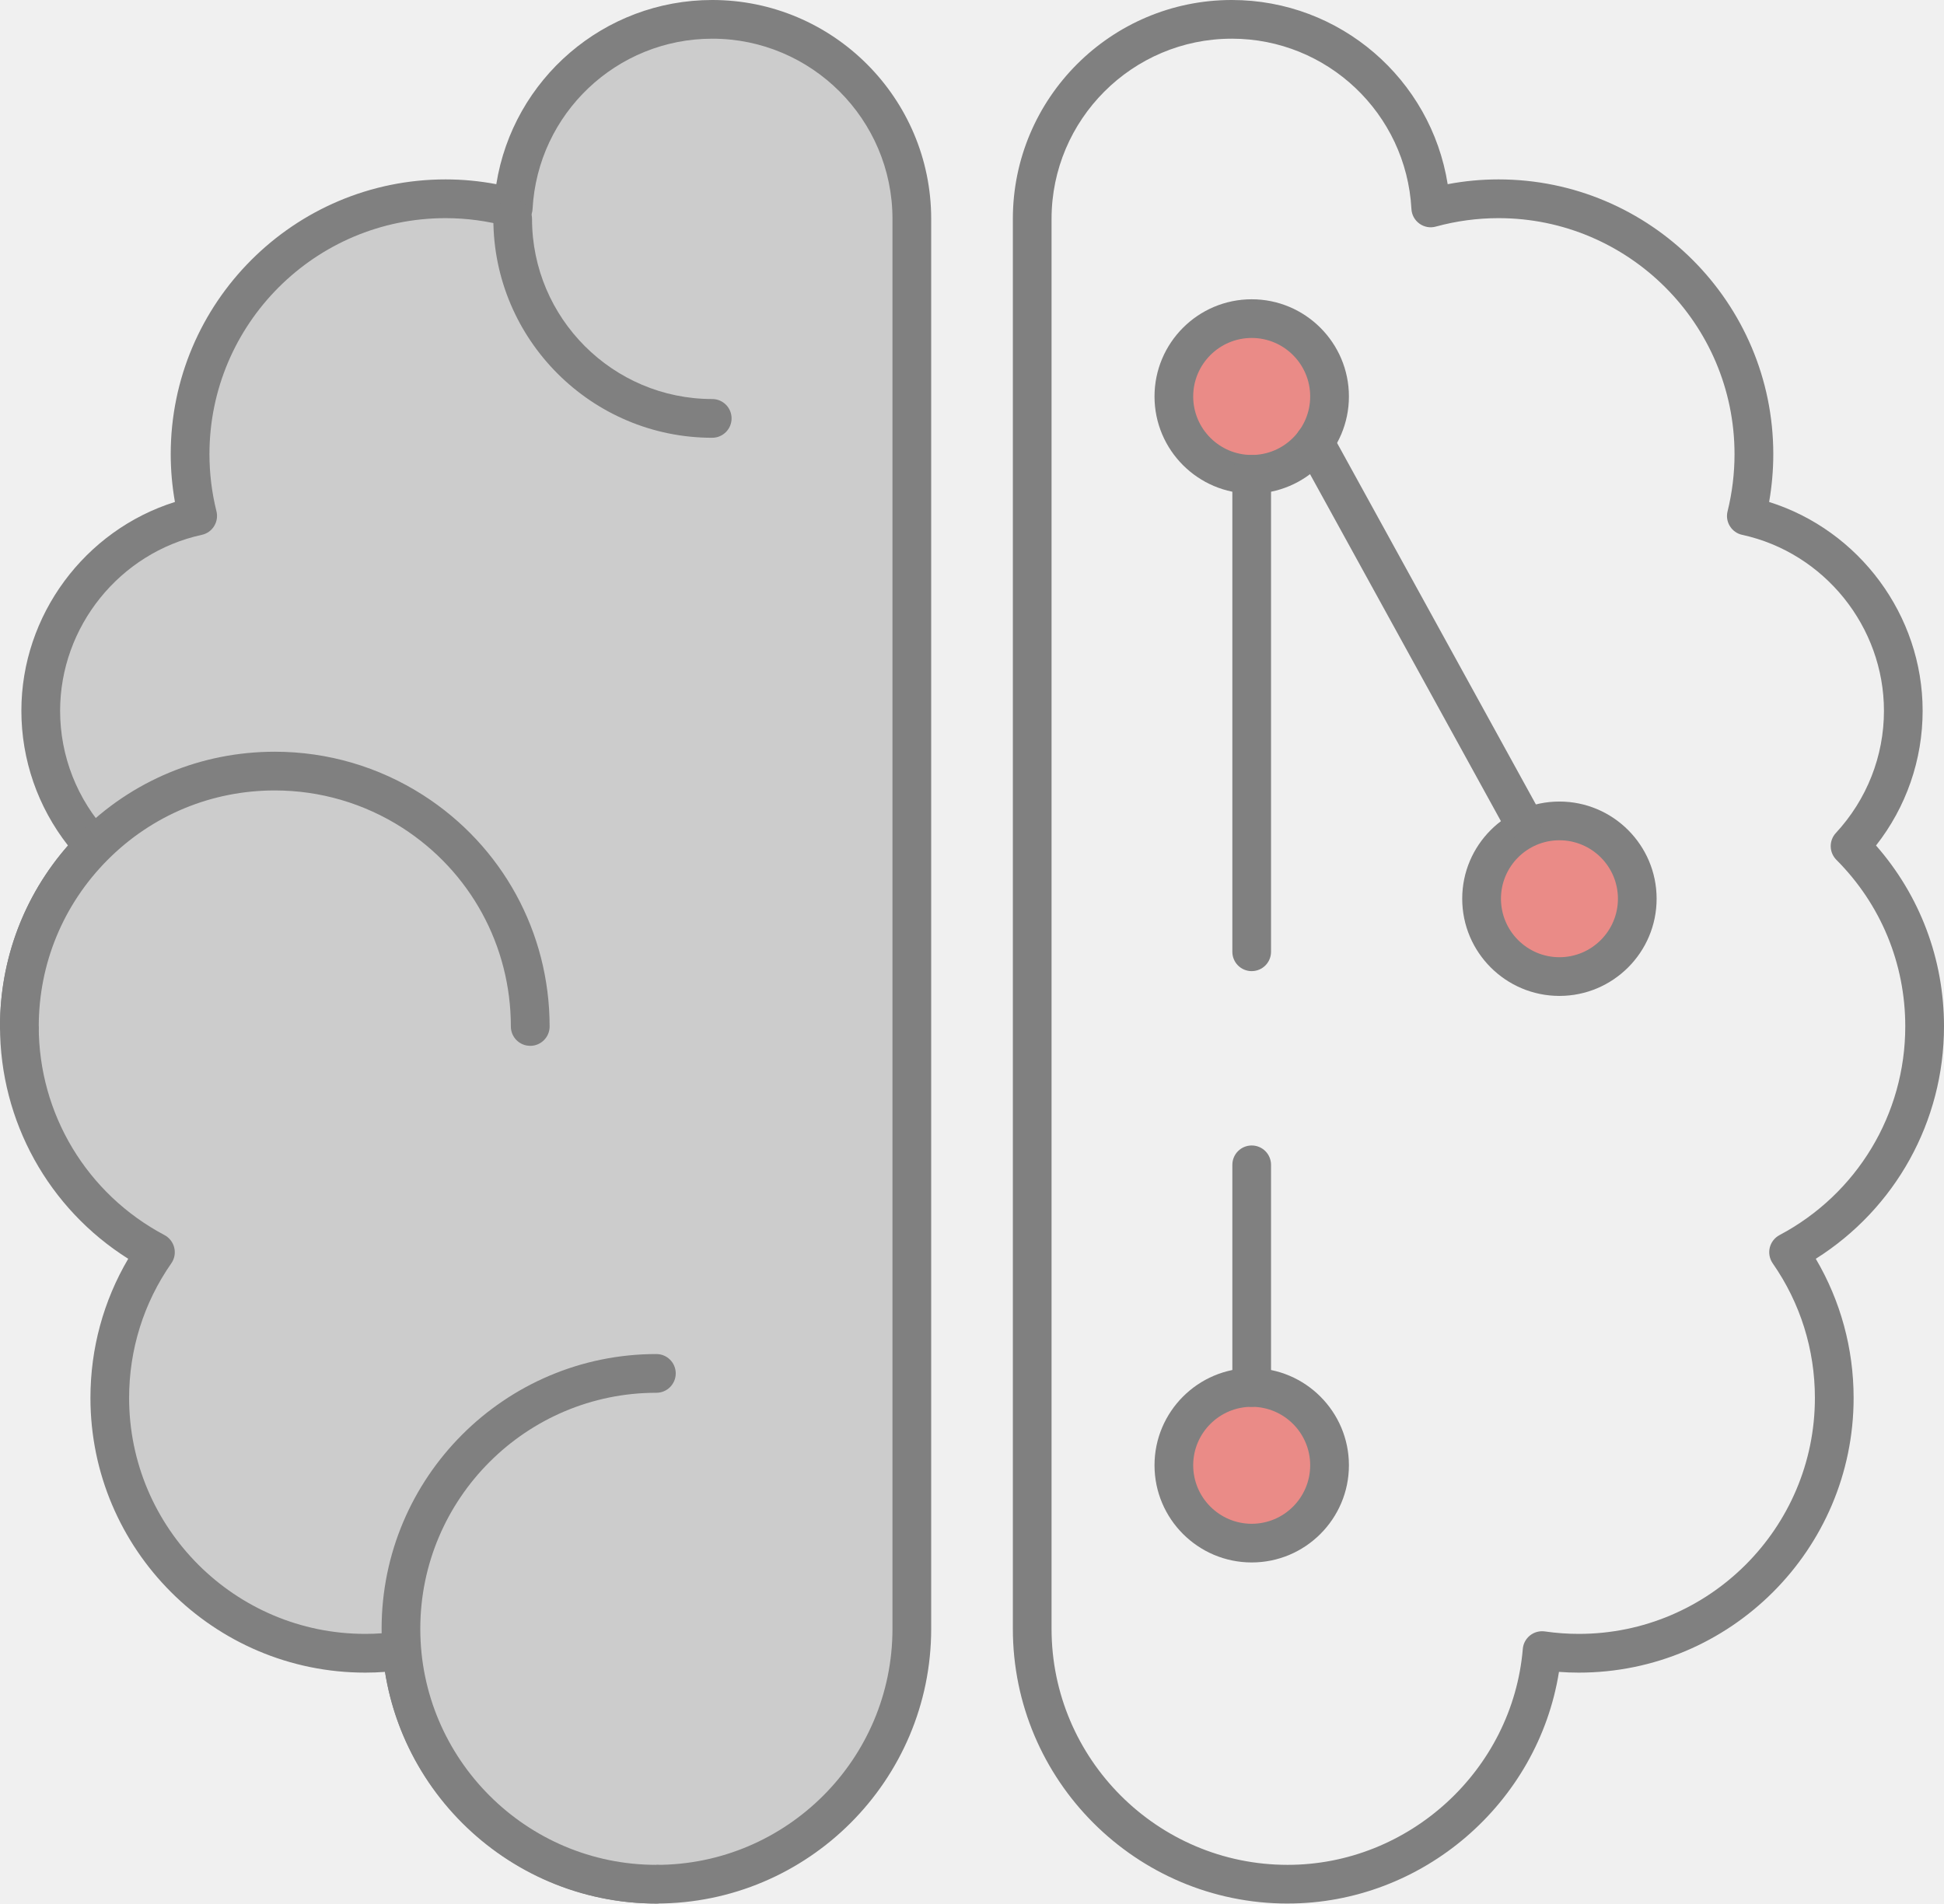
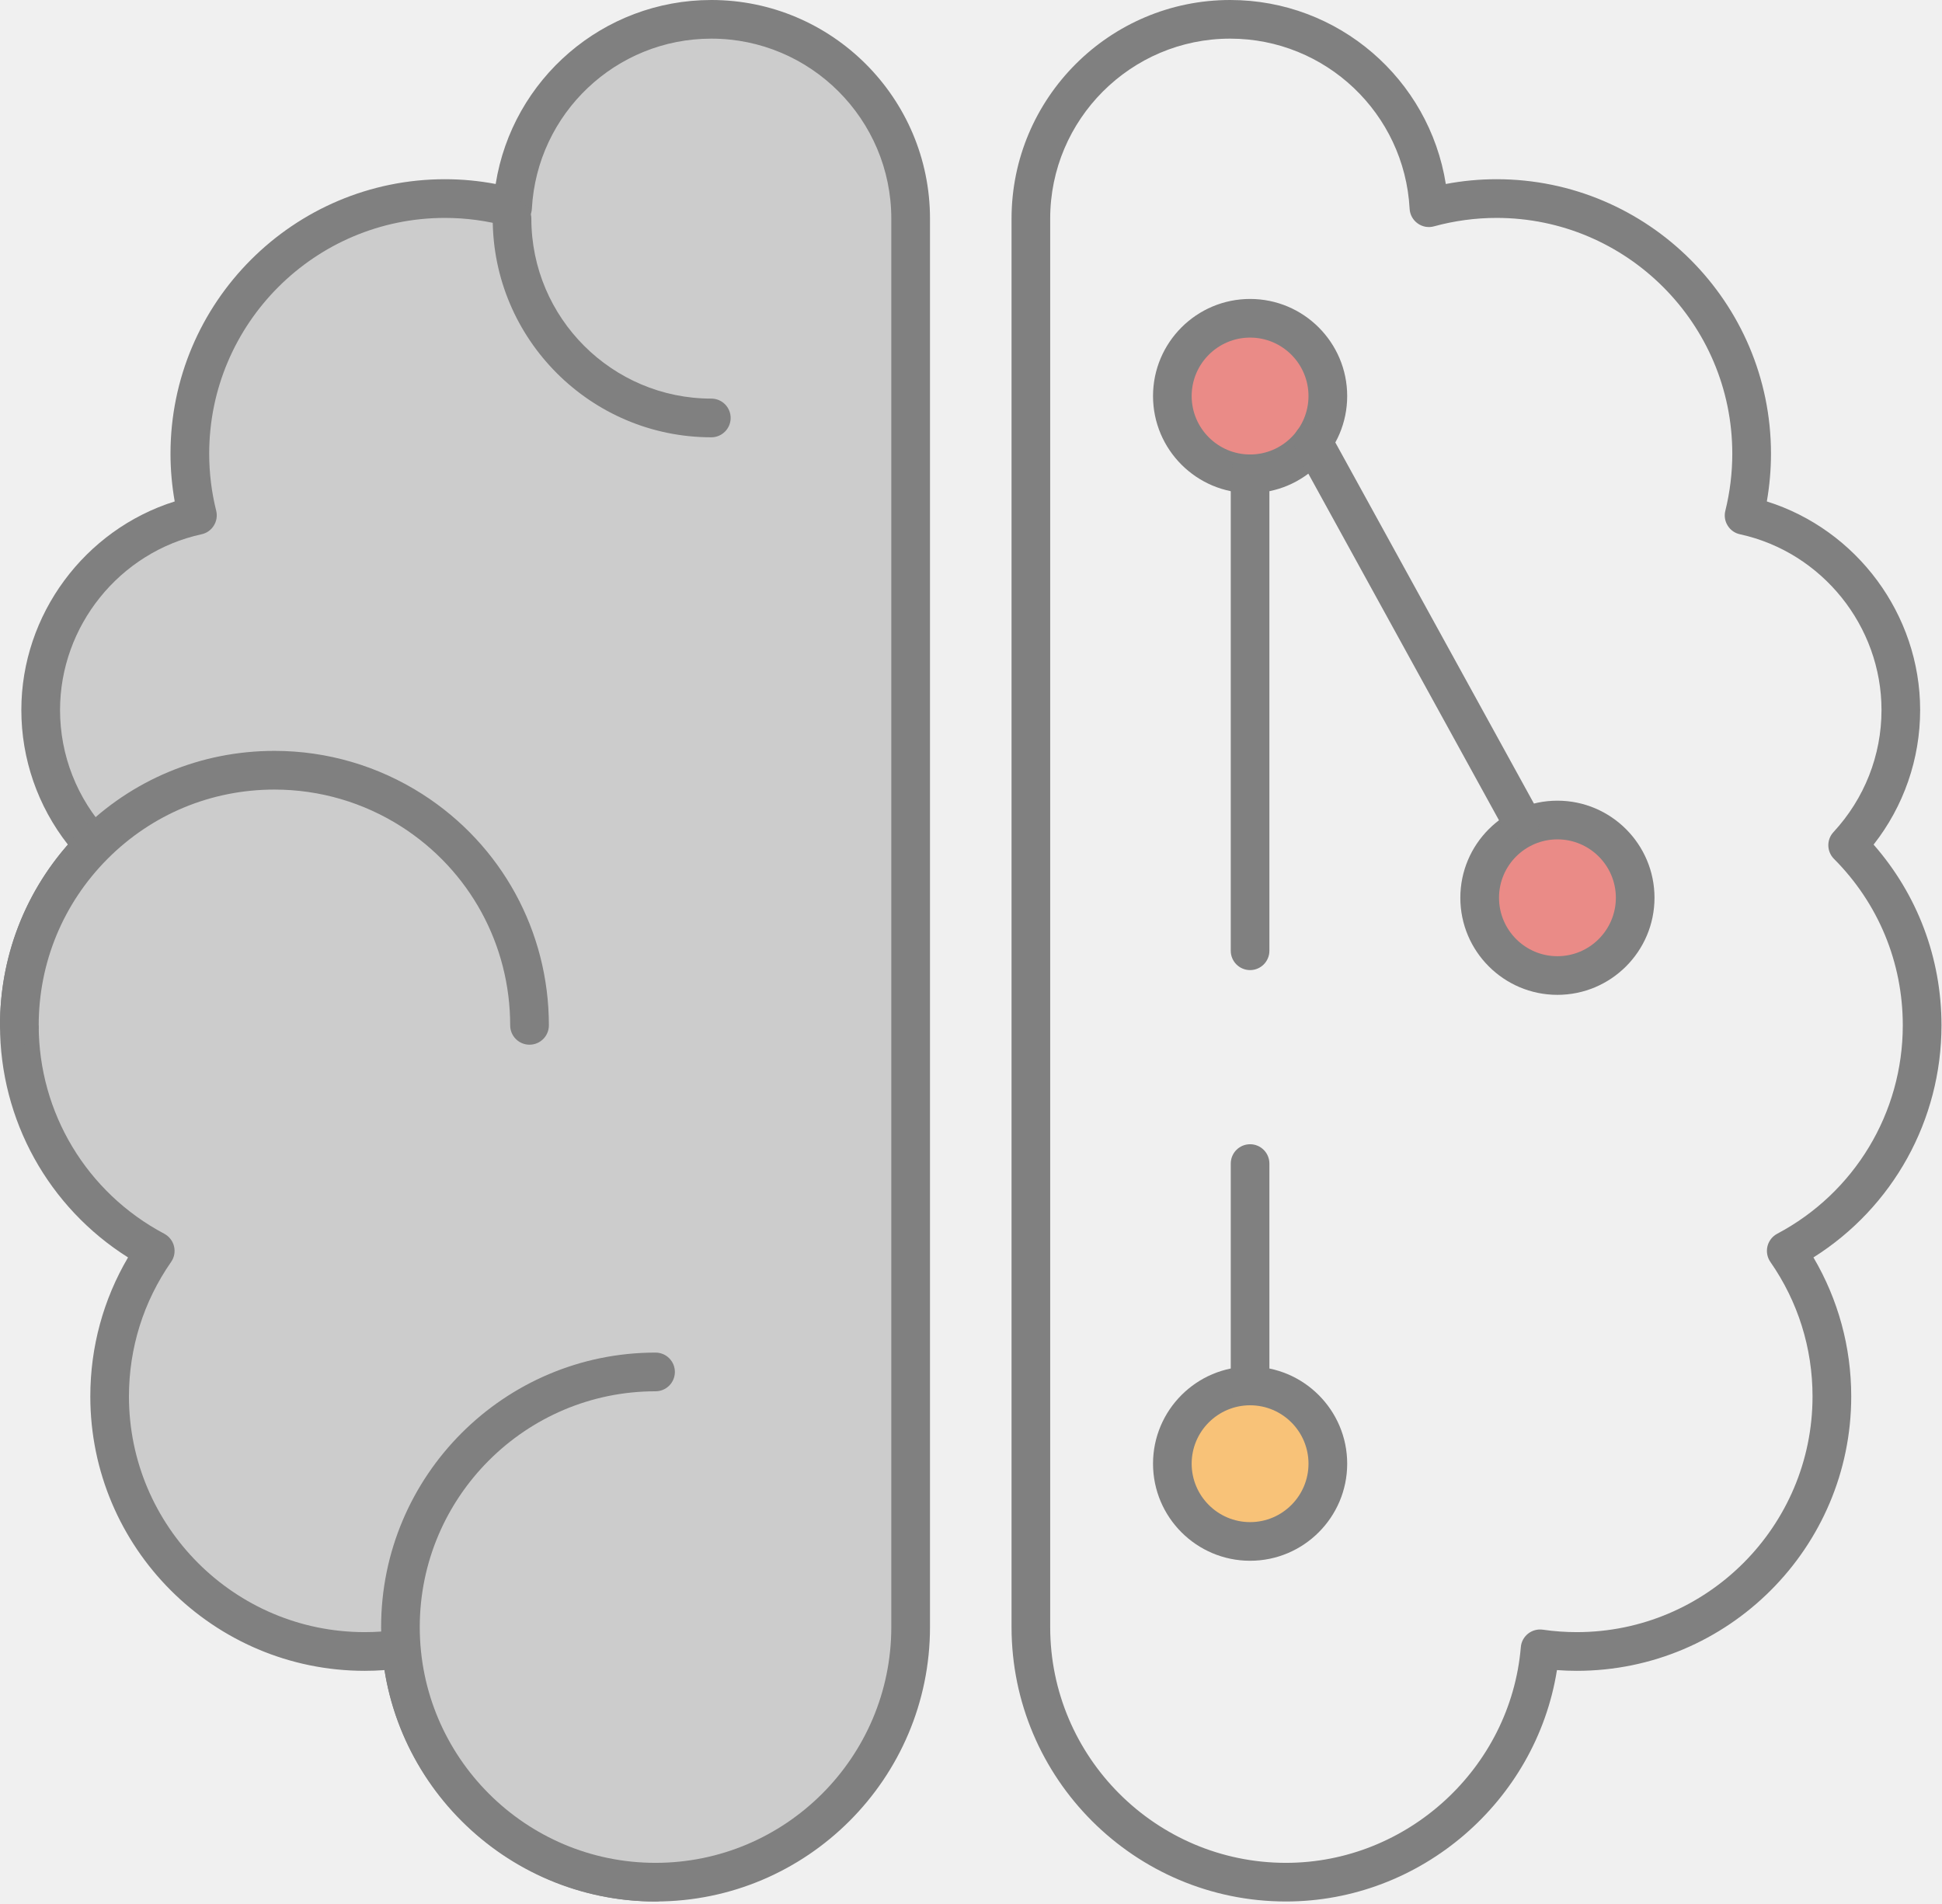
- <svg xmlns="http://www.w3.org/2000/svg" width="120.354mm" height="117.87mm" viewBox="0 0 120.354 117.87" version="1.1" id="svg681">
-   <defs id="defs678" />
-   <g id="layer1" transform="translate(-63.15368,4.461773)">
-     <path d="m 107.251,-3.266 c -6.597,0 -11.97,5.172 -12.323,11.68 -1.337,-0.367 -2.741,-0.568 -4.191,-0.568 -8.735,0 -15.815,7.08 -15.815,15.815 0,1.319 0.166,2.6 0.469,3.824 -5.553,1.21 -9.716,6.149 -9.716,12.065 0,3.239 1.256,6.177 3.295,8.382 -2.854,2.857 -4.618,6.805 -4.618,11.162 0,6.064 3.415,11.328 8.424,13.981 -1.782,2.561 -2.829,5.669 -2.829,9.024 0,8.731 7.08,15.812 15.815,15.812 0.773,0 1.531,-0.056 2.275,-0.166 0.684,8.103 7.475,14.464 15.752,14.464 8.735,0 15.815,-7.077 15.815,-15.811 V 9.092 c 0,-6.826 -5.532,-12.358 -12.354,-12.358" style="fill:#cccccc;fill-opacity:1;fill-rule:nonzero;stroke:none;stroke-width:0.035" id="path320" />
-     <path d="m 88.039,96.549 c 0.268,0 0.533,0.088 0.748,0.258 0.258,0.208 0.42,0.512 0.448,0.84 0.631,7.493 7.027,13.367 14.556,13.367 8.061,0 14.616,-6.558 14.616,-14.616 V 9.092 c 0,-6.152 -5.006,-11.158 -11.155,-11.158 -5.92,0 -10.806,4.632 -11.127,10.545 C 96.107,8.841 95.923,9.173 95.63,9.385 95.334,9.6 94.96,9.667 94.611,9.568 93.344,9.222 92.043,9.046 90.737,9.046 c -8.061,0 -14.616,6.555 -14.616,14.616 0,1.189 0.145,2.378 0.434,3.535 0.078,0.318 0.025,0.649 -0.148,0.924 -0.169,0.275 -0.445,0.469 -0.762,0.536 -5.084,1.108 -8.77,5.69 -8.77,10.894 0,2.808 1.055,5.493 2.974,7.567 0.437,0.473 0.423,1.203 -0.032,1.662 -2.748,2.759 -4.265,6.421 -4.265,10.315 0,5.429 2.985,10.379 7.786,12.922 0.303,0.162 0.522,0.445 0.603,0.776 0.081,0.335 0.018,0.688 -0.18,0.97 -1.711,2.455 -2.614,5.338 -2.614,8.336 0,8.057 6.555,14.612 14.616,14.612 0.691,0 1.401,-0.049 2.106,-0.152 0.056,-0.007 0.113,-0.011 0.169,-0.011 z m 15.752,16.859 c -8.35,0 -15.505,-6.209 -16.799,-14.344 -0.409,0.032 -0.822,0.046 -1.228,0.046 -9.38,0 -17.011,-7.631 -17.011,-17.011 0,-3.055 0.804,-6.008 2.339,-8.615 -4.925,-3.104 -7.938,-8.505 -7.938,-14.39 0,-4.163 1.489,-8.1 4.209,-11.201 -1.866,-2.381 -2.886,-5.306 -2.886,-8.343 0,-5.923 3.933,-11.18 9.507,-12.929 -0.173,-0.977 -0.261,-1.968 -0.261,-2.96 0,-9.38 7.634,-17.014 17.014,-17.014 1.051,0 2.106,0.099 3.143,0.296 1.034,-6.502 6.657,-11.405 13.37,-11.405 7.472,0 13.554,6.078 13.554,13.554 V 96.397 c 0,9.38 -7.634,17.011 -17.014,17.011" style="fill:#808080;fill-opacity:1;fill-rule:nonzero;stroke:none;stroke-width:0.035" id="path322" />
-     <path d="m 107.251,21.446 c -6.826,0 -12.358,-5.532 -12.358,-12.354" style="fill:#cccccc;fill-opacity:1;fill-rule:nonzero;stroke:none;stroke-width:0.035" id="path324" />
-     <path d="m 107.251,22.646 c -7.475,0 -13.554,-6.082 -13.554,-13.554 0,-0.663 0.536,-1.199 1.196,-1.199 0.663,0 1.199,0.536 1.199,1.199 0,6.149 5.006,11.155 11.158,11.155 0.66,0 1.196,0.536 1.196,1.199 0,0.66 -0.536,1.199 -1.196,1.199" style="fill:#808080;fill-opacity:1;fill-rule:nonzero;stroke:none;stroke-width:0.035" id="path326" />
-     <path d="m 103.79,112.209 c -8.731,0 -15.812,-7.077 -15.812,-15.811 0,-8.735 7.08,-15.815 15.812,-15.815" style="fill:#cccccc;fill-opacity:1;fill-rule:nonzero;stroke:none;stroke-width:0.035" id="path328" />
-     <path d="m 103.79,113.408 c -9.38,0 -17.011,-7.631 -17.011,-17.011 0,-9.38 7.631,-17.014 17.011,-17.014 0.663,0 1.199,0.536 1.199,1.199 0,0.663 -0.536,1.199 -1.199,1.199 -8.057,0 -14.616,6.558 -14.616,14.616 0,8.057 6.558,14.616 14.616,14.616 0.663,0 1.199,0.536 1.199,1.196 0,0.663 -0.536,1.199 -1.199,1.199" style="fill:#808080;fill-opacity:1;fill-rule:nonzero;stroke:none;stroke-width:0.035" id="path330" />
-     <path d="m 64.353,59.098 c 0,-4.353 1.76,-8.294 4.607,-11.158 2.865,-2.879 6.833,-4.657 11.208,-4.657 3.14,0 6.068,0.921 8.53,2.498 4.385,2.812 7.281,7.729 7.281,13.317" style="fill:#cccccc;fill-opacity:1;fill-rule:nonzero;stroke:none;stroke-width:0.035" id="path332" />
-     <path d="m 95.98,60.298 c -0.663,0 -1.199,-0.536 -1.199,-1.199 0,-5.006 -2.515,-9.606 -6.727,-12.308 -2.357,-1.51 -5.084,-2.307 -7.885,-2.307 -3.916,0 -7.595,1.528 -10.358,4.304 -2.745,2.762 -4.258,6.424 -4.258,10.312 0,0.663 -0.536,1.199 -1.199,1.199 -0.66,0 -1.199,-0.536 -1.199,-1.199 0,-4.526 1.76,-8.788 4.957,-12.005 3.217,-3.231 7.5,-5.009 12.058,-5.009 3.263,0 6.435,0.931 9.179,2.688 4.904,3.143 7.832,8.498 7.832,14.326 0,0.663 -0.54,1.199 -1.199,1.199" style="fill:#808080;fill-opacity:1;fill-rule:nonzero;stroke:none;stroke-width:0.035" id="path334" />
-     <path d="m 139.414,-2.066 c -6.152,0 -11.158,5.006 -11.158,11.158 V 96.397 c 0,8.057 6.558,14.616 14.616,14.616 7.528,0 13.924,-5.874 14.559,-13.367 0.025,-0.328 0.187,-0.631 0.448,-0.84 0.258,-0.205 0.589,-0.293 0.917,-0.247 0.702,0.102 1.411,0.152 2.103,0.152 8.061,0 14.616,-6.555 14.616,-14.612 0,-2.999 -0.903,-5.881 -2.614,-8.336 -0.194,-0.282 -0.261,-0.635 -0.18,-0.97 0.081,-0.332 0.3,-0.614 0.603,-0.776 4.801,-2.544 7.786,-7.493 7.786,-12.922 0,-3.895 -1.513,-7.557 -4.265,-10.315 -0.455,-0.459 -0.469,-1.189 -0.032,-1.662 1.919,-2.074 2.977,-4.759 2.977,-7.567 0,-5.203 -3.69,-9.786 -8.774,-10.894 -0.318,-0.067 -0.593,-0.261 -0.762,-0.536 -0.173,-0.275 -0.226,-0.607 -0.145,-0.924 0.286,-1.157 0.43,-2.346 0.43,-3.535 0,-8.061 -6.555,-14.616 -14.612,-14.616 -1.305,0 -2.611,0.176 -3.877,0.522 -0.349,0.099 -0.723,0.032 -1.02,-0.183 -0.293,-0.212 -0.476,-0.543 -0.494,-0.907 -0.321,-5.913 -5.207,-10.545 -11.123,-10.545 z m 3.457,115.475 c -9.38,0 -17.011,-7.631 -17.011,-17.011 V 9.092 c 0,-7.475 6.078,-13.554 13.554,-13.554 6.713,0 12.333,4.904 13.367,11.405 1.037,-0.198 2.092,-0.296 3.147,-0.296 9.38,0 17.011,7.634 17.011,17.014 0,0.991 -0.088,1.983 -0.258,2.96 5.57,1.75 9.504,7.006 9.504,12.929 0,3.037 -1.016,5.962 -2.886,8.343 2.72,3.101 4.209,7.038 4.209,11.201 0,5.884 -3.013,11.285 -7.938,14.39 1.535,2.607 2.342,5.56 2.342,8.615 0,9.38 -7.634,17.011 -17.014,17.011 -0.406,0 -0.815,-0.014 -1.228,-0.046 -1.295,8.135 -8.445,14.344 -16.799,14.344" style="fill:#808080;fill-opacity:1;fill-rule:nonzero;stroke:none;stroke-width:0.035" id="path336" />
-     <path d="m 145.467,20.088 c 0,2.663 -2.159,4.819 -4.819,4.819 -2.663,0 -4.822,-2.155 -4.822,-4.819 0,-2.663 2.159,-4.819 4.822,-4.819 2.66,0 4.819,2.155 4.819,4.819" style="fill:#e5261f;fill-opacity:0.5;fill-rule:nonzero;stroke:#ff00ff;stroke-width:0.035" id="path338" />
-     <path d="m 140.648,16.465 c -1.997,0 -3.623,1.626 -3.623,3.623 0,1.997 1.626,3.623 3.623,3.623 1.997,0 3.62,-1.626 3.62,-3.623 0,-1.997 -1.623,-3.623 -3.62,-3.623 z m 0,9.641 c -3.32,0 -6.018,-2.699 -6.018,-6.018 0,-3.32 2.699,-6.018 6.018,-6.018 3.316,0 6.018,2.699 6.018,6.018 0,3.32 -2.702,6.018 -6.018,6.018" style="fill:#808080;fill-opacity:1;fill-rule:nonzero;stroke:none;stroke-width:0.035" id="path340" />
-     <path d="m 145.467,86.269 c 0,2.663 -2.159,4.822 -4.819,4.822 -2.663,0 -4.822,-2.159 -4.822,-4.822 0,-2.66 2.159,-4.819 4.822,-4.819 2.66,0 4.819,2.159 4.819,4.819" style="fill:#e5261f;fill-opacity:0.5;fill-rule:nonzero;stroke:#ff00ff;stroke-width:0.035" id="path342" />
-     <path d="m 140.648,82.65 c -1.997,0 -3.623,1.623 -3.623,3.62 0,1.997 1.626,3.623 3.623,3.623 1.997,0 3.62,-1.626 3.62,-3.623 0,-1.997 -1.623,-3.62 -3.62,-3.62 z m 0,9.638 c -3.32,0 -6.018,-2.699 -6.018,-6.018 0,-3.316 2.699,-6.018 6.018,-6.018 3.316,0 6.018,2.702 6.018,6.018 0,3.32 -2.702,6.018 -6.018,6.018" style="fill:#808080;fill-opacity:1;fill-rule:nonzero;stroke:none;stroke-width:0.035" id="path344" />
-     <path d="m 164.517,51.189 c 0,2.663 -2.155,4.822 -4.819,4.822 -2.66,0 -4.819,-2.159 -4.819,-4.822 0,-2.66 2.159,-4.819 4.819,-4.819 2.663,0 4.819,2.159 4.819,4.819" style="fill:#e5261f;fill-opacity:0.5;fill-rule:nonzero;stroke:#ff00ff;stroke-width:0.035" id="path346" />
-     <path d="m 159.698,47.569 c -1.997,0 -3.619,1.623 -3.619,3.619 0,1.997 1.623,3.623 3.619,3.623 1.997,0 3.623,-1.626 3.623,-3.623 0,-1.997 -1.626,-3.619 -3.623,-3.619 z m 0,9.638 c -3.32,0 -6.018,-2.699 -6.018,-6.018 0,-3.316 2.699,-6.018 6.018,-6.018 3.32,0 6.018,2.702 6.018,6.018 0,3.32 -2.699,6.018 -6.018,6.018" style="fill:#808080;fill-opacity:1;fill-rule:nonzero;stroke:none;stroke-width:0.035" id="path348" />
-     <path d="m 140.648,82.65 c -0.663,0 -1.199,-0.536 -1.199,-1.199 V 67.667 c 0,-0.663 0.536,-1.199 1.199,-1.199 0.66,0 1.196,0.536 1.196,1.199 v 13.783 c 0,0.663 -0.536,1.199 -1.196,1.199" style="fill:#808080;fill-opacity:1;fill-rule:nonzero;stroke:none;stroke-width:0.035" id="path350" />
-     <path d="m 140.648,55.673 c -0.663,0 -1.199,-0.536 -1.199,-1.199 V 24.907 c 0,-0.66 0.536,-1.196 1.199,-1.196 0.66,0 1.196,0.536 1.196,1.196 v 29.566 c 0,0.663 -0.536,1.199 -1.196,1.199" style="fill:#808080;fill-opacity:1;fill-rule:nonzero;stroke:none;stroke-width:0.035" id="path352" />
-     <path d="m 157.437,47.569 c -0.423,0 -0.833,-0.226 -1.051,-0.621 l -12.898,-23.449 c -0.318,-0.579 -0.106,-1.309 0.473,-1.626 0.582,-0.321 1.309,-0.109 1.63,0.473 l 12.894,23.446 c 0.321,0.582 0.109,1.309 -0.473,1.63 -0.183,0.099 -0.381,0.148 -0.575,0.148" style="fill:#808080;fill-opacity:1;fill-rule:nonzero;stroke:none;stroke-width:0.035" id="path354" />
+ <svg xmlns="http://www.w3.org/2000/svg" width="455" height="446" viewBox="0 0 455 446" fill="none">
+   <g clip-path="url(#clip0_1_2)">
+     <path d="M166.667 4.52C141.733 4.52 121.427 24.067 120.093 48.667C115.04 47.28 109.733 46.52 104.253 46.52C71.24 46.52 44.48 73.28 44.48 106.293C44.48 111.28 45.107 116.12 46.253 120.747C25.267 125.32 9.533 143.987 9.533 166.347C9.533 178.587 14.28 189.693 21.987 198.027C11.2 208.827 4.533 223.747 4.533 240.213C4.533 263.133 17.44 283.027 36.373 293.053C29.64 302.733 25.68 314.48 25.68 327.16C25.68 360.16 52.44 386.92 85.453 386.92C88.373 386.92 91.24 386.707 94.053 386.293C96.64 416.92 122.307 440.96 153.587 440.96C186.6 440.96 213.36 414.213 213.36 381.2V51.227C213.36 25.427 192.453 4.52 166.667 4.52Z" fill="#CCCCCC" />
+     <path d="M94.053 381.773C95.067 381.773 96.067 382.107 96.88 382.747C97.853 383.533 98.467 384.68 98.573 385.92C100.96 414.24 125.133 436.44 153.587 436.44C184.053 436.44 208.827 411.653 208.827 381.2V51.227C208.827 27.973 189.907 9.053 166.667 9.053C144.293 9.053 125.827 26.56 124.613 48.907C124.547 50.28 123.853 51.533 122.747 52.333C121.627 53.147 120.213 53.4 118.893 53.027C114.107 51.72 109.187 51.053 104.253 51.053C73.787 51.053 49.013 75.827 49.013 106.293C49.013 110.787 49.56 115.28 50.653 119.653C50.947 120.853 50.747 122.107 50.093 123.147C49.453 124.187 48.413 124.92 47.213 125.173C28 129.36 14.067 146.68 14.067 166.347C14.067 176.96 18.053 187.107 25.307 194.947C26.96 196.733 26.907 199.493 25.187 201.227C14.8 211.653 9.067 225.493 9.067 240.213C9.067 260.733 20.347 279.44 38.493 289.053C39.64 289.667 40.467 290.733 40.773 291.987C41.08 293.253 40.84 294.587 40.093 295.653C33.627 304.933 30.213 315.827 30.213 327.16C30.213 357.613 54.987 382.387 85.453 382.387C88.067 382.387 90.747 382.2 93.413 381.813C93.627 381.787 93.84 381.773 94.053 381.773ZM153.587 445.493C122.027 445.493 94.987 422.027 90.093 391.28C88.547 391.4 86.987 391.453 85.453 391.453C50 391.453 21.16 362.613 21.16 327.16C21.16 315.613 24.2 304.453 30 294.6C11.387 282.867 0 262.453 0 240.213C0 224.48 5.627 209.6 15.907 197.88C8.853 188.88 5 177.827 5 166.347C5 143.96 19.867 124.093 40.933 117.48C40.28 113.787 39.947 110.04 39.947 106.293C39.947 70.84 68.8 41.987 104.253 41.987C108.227 41.987 112.213 42.36 116.133 43.107C120.04 18.533 141.293 0 166.667 0C194.907 0 217.893 22.973 217.893 51.227V381.2C217.893 416.653 189.04 445.493 153.587 445.493Z" fill="#808080" />
+     <path d="M166.667 97.92C140.867 97.92 119.96 77.013 119.96 51.227Z" fill="#CCCCCC" />
+     <path d="M166.667 102.453C138.413 102.453 115.44 79.467 115.44 51.227C115.44 48.72 117.467 46.693 119.96 46.693C122.467 46.693 124.493 48.72 124.493 51.227C124.493 74.467 143.413 93.387 166.667 93.387C169.16 93.387 171.187 95.413 171.187 97.92C171.187 100.413 169.16 102.453 166.667 102.453Z" fill="#808080" />
+     <path d="M153.587 440.96C120.587 440.96 93.827 414.213 93.827 381.2C93.827 348.187 120.587 321.427 153.587 321.427" fill="#CCCCCC" />
+     <path d="M153.587 445.493C118.133 445.493 89.293 416.653 89.293 381.2C89.293 345.747 118.133 316.893 153.587 316.893C156.093 316.893 158.12 318.92 158.12 321.427C158.12 323.933 156.093 325.96 153.587 325.96C123.133 325.96 98.347 350.747 98.347 381.2C98.347 411.653 123.133 436.44 153.587 436.44C156.093 436.44 158.12 438.467 158.12 440.96C158.12 443.467 156.093 445.493 153.587 445.493Z" fill="#808080" />
+     <path d="M4.533 240.227C4.533 223.773 11.187 208.88 21.947 198.053C32.773 187.173 47.773 180.453 64.307 180.453C76.173 180.453 87.24 183.933 96.547 189.893C113.12 200.52 124.067 219.107 124.067 240.227" fill="#CCCCCC" />
+     <path d="M124.067 244.76C121.56 244.76 119.533 242.733 119.533 240.227C119.533 221.307 110.027 203.92 94.107 193.707C85.2 188 74.893 184.987 64.307 184.987C49.507 184.987 35.6 190.76 25.16 201.253C14.787 211.693 9.067 225.533 9.067 240.227C9.067 242.733 7.04 244.76 4.533 244.76C2.04 244.76 0 242.733 0 240.227C0 223.12 6.653 207.013 18.733 194.853C30.893 182.64 47.08 175.92 64.307 175.92C76.64 175.92 88.627 179.44 99 186.08C117.533 197.96 128.6 218.2 128.6 240.227C128.6 242.733 126.56 244.76 124.067 244.76Z" fill="#808080" />
+     <path d="M288.227 9.053C264.973 9.053 246.053 27.973 246.053 51.227V381.2C246.053 411.653 270.84 436.44 301.293 436.44C329.747 436.44 353.92 414.24 356.32 385.92C356.413 384.68 357.027 383.533 358.013 382.747C358.987 381.973 360.24 381.64 361.48 381.813C364.133 382.2 366.813 382.387 369.427 382.387C399.893 382.387 424.667 357.613 424.667 327.16C424.667 315.827 421.253 304.933 414.787 295.653C414.053 294.587 413.8 293.253 414.107 291.987C414.413 290.733 415.24 289.667 416.387 289.053C434.533 279.44 445.813 260.733 445.813 240.213C445.813 225.493 440.093 211.653 429.693 201.227C427.973 199.493 427.92 196.733 429.574 194.947C436.827 187.107 440.827 176.96 440.827 166.347C440.827 146.68 426.88 129.36 407.667 125.173C406.467 124.92 405.427 124.187 404.787 123.147C404.134 122.107 403.934 120.853 404.24 119.653C405.32 115.28 405.867 110.787 405.867 106.293C405.867 75.827 381.094 51.053 350.64 51.053C345.707 51.053 340.774 51.72 335.987 53.027C334.667 53.4 333.254 53.147 332.134 52.333C331.027 51.533 330.334 50.28 330.267 48.907C329.054 26.56 310.587 9.053 288.227 9.053ZM301.293 445.493C265.84 445.493 237 416.653 237 381.2V51.227C237 22.973 259.973 0 288.227 0C313.6 0 334.84 18.533 338.747 43.107C342.667 42.36 346.653 41.987 350.64 41.987C386.093 41.987 414.933 70.84 414.933 106.293C414.933 110.04 414.6 113.787 413.96 117.48C435.013 124.093 449.88 143.96 449.88 166.347C449.88 177.827 446.04 188.88 438.973 197.88C449.253 209.6 454.88 224.48 454.88 240.213C454.88 262.453 443.493 282.867 424.88 294.6C430.68 304.453 433.733 315.613 433.733 327.16C433.733 362.613 404.88 391.453 369.427 391.453C367.893 391.453 366.347 391.4 364.787 391.28C359.893 422.027 332.867 445.493 301.293 445.493Z" fill="#808080" />
+     <path d="M311.107 92.787C311.107 102.853 302.947 111 292.893 111C282.827 111 274.667 102.853 274.667 92.787C274.667 82.72 282.827 74.573 292.893 74.573C302.947 74.573 311.107 82.72 311.107 92.787Z" fill="#E5261F" fill-opacity="0.5" stroke="#FF00FF" stroke-width="0.133" />
+     <path d="M292.893 79.093C285.347 79.093 279.2 85.24 279.2 92.787C279.2 100.333 285.347 106.48 292.893 106.48C300.44 106.48 306.573 100.333 306.573 92.787C306.573 85.24 300.44 79.093 292.893 79.093ZM292.893 115.533C280.347 115.533 270.147 105.333 270.147 92.787C270.147 80.24 280.347 70.04 292.893 70.04C305.427 70.04 315.64 80.24 315.64 92.787C315.64 105.333 305.427 115.533 292.893 115.533Z" fill="#808080" />
+     <path d="M311.107 342.92C311.107 352.987 302.947 361.147 292.893 361.147C282.827 361.147 274.667 352.987 274.667 342.92C274.667 332.867 282.827 324.707 292.893 324.707C302.947 324.707 311.107 332.867 311.107 342.92Z" fill="#FF9500" fill-opacity="0.5" stroke="#FF9500" stroke-width="0.133" />
+     <path d="M292.893 329.24C285.347 329.24 279.2 335.373 279.2 342.92C279.2 350.467 285.347 356.613 292.893 356.613C300.44 356.613 306.573 350.467 306.573 342.92C306.573 335.373 300.44 329.24 292.893 329.24ZM292.893 365.667C280.347 365.667 270.147 355.467 270.147 342.92C270.147 330.387 280.347 320.173 292.893 320.173C305.427 320.173 315.64 330.387 315.64 342.92C315.64 355.467 305.427 365.667 292.893 365.667Z" fill="#808080" />
+     <path d="M383.107 210.333C383.107 220.4 374.96 228.56 364.893 228.56C354.84 228.56 346.68 220.4 346.68 210.333C346.68 200.28 354.84 192.12 364.893 192.12C374.96 192.12 383.107 200.28 383.107 210.333Z" fill="#E5261F" fill-opacity="0.5" stroke="#FF00FF" stroke-width="0.133" />
+     <path d="M364.893 196.653C357.347 196.653 351.213 202.787 351.213 210.333C351.213 217.88 357.347 224.027 364.893 224.027C372.44 224.027 378.587 217.88 378.587 210.333C378.587 202.787 372.44 196.653 364.893 196.653ZM364.893 233.08C352.347 233.08 342.147 222.88 342.147 210.333C342.147 197.8 352.347 187.587 364.893 187.587C377.44 187.587 387.64 197.8 387.64 210.333C387.64 222.88 377.44 233.08 364.893 233.08Z" fill="#808080" />
+     <path d="M292.893 329.24C290.387 329.24 288.36 327.213 288.36 324.707V272.613C288.36 270.107 290.387 268.08 292.893 268.08C295.387 268.08 297.413 270.107 297.413 272.613V324.707C297.413 327.213 295.387 329.24 292.893 329.24Z" fill="#808080" />
+     <path d="M292.893 227.28C290.387 227.28 288.36 225.253 288.36 222.747V111C288.36 108.507 290.387 106.48 292.893 106.48C295.387 106.48 297.413 108.507 297.413 111V222.747C297.413 225.253 295.387 227.28 292.893 227.28Z" fill="#808080" />
+     <path d="M356.347 196.653C354.747 196.653 353.2 195.8 352.373 194.307L303.627 105.68C302.427 103.493 303.227 100.733 305.413 99.533C307.613 98.32 310.36 99.12 311.573 101.32L360.307 189.933C361.52 192.133 360.72 194.88 358.52 196.093C357.827 196.467 357.08 196.653 356.347 196.653Z" fill="#808080" />
  </g>
+   <defs>
+     <clipPath id="clip0_1_2">
+       <rect width="454.88" height="445.493" fill="white" />
+     </clipPath>
+   </defs>
</svg>
